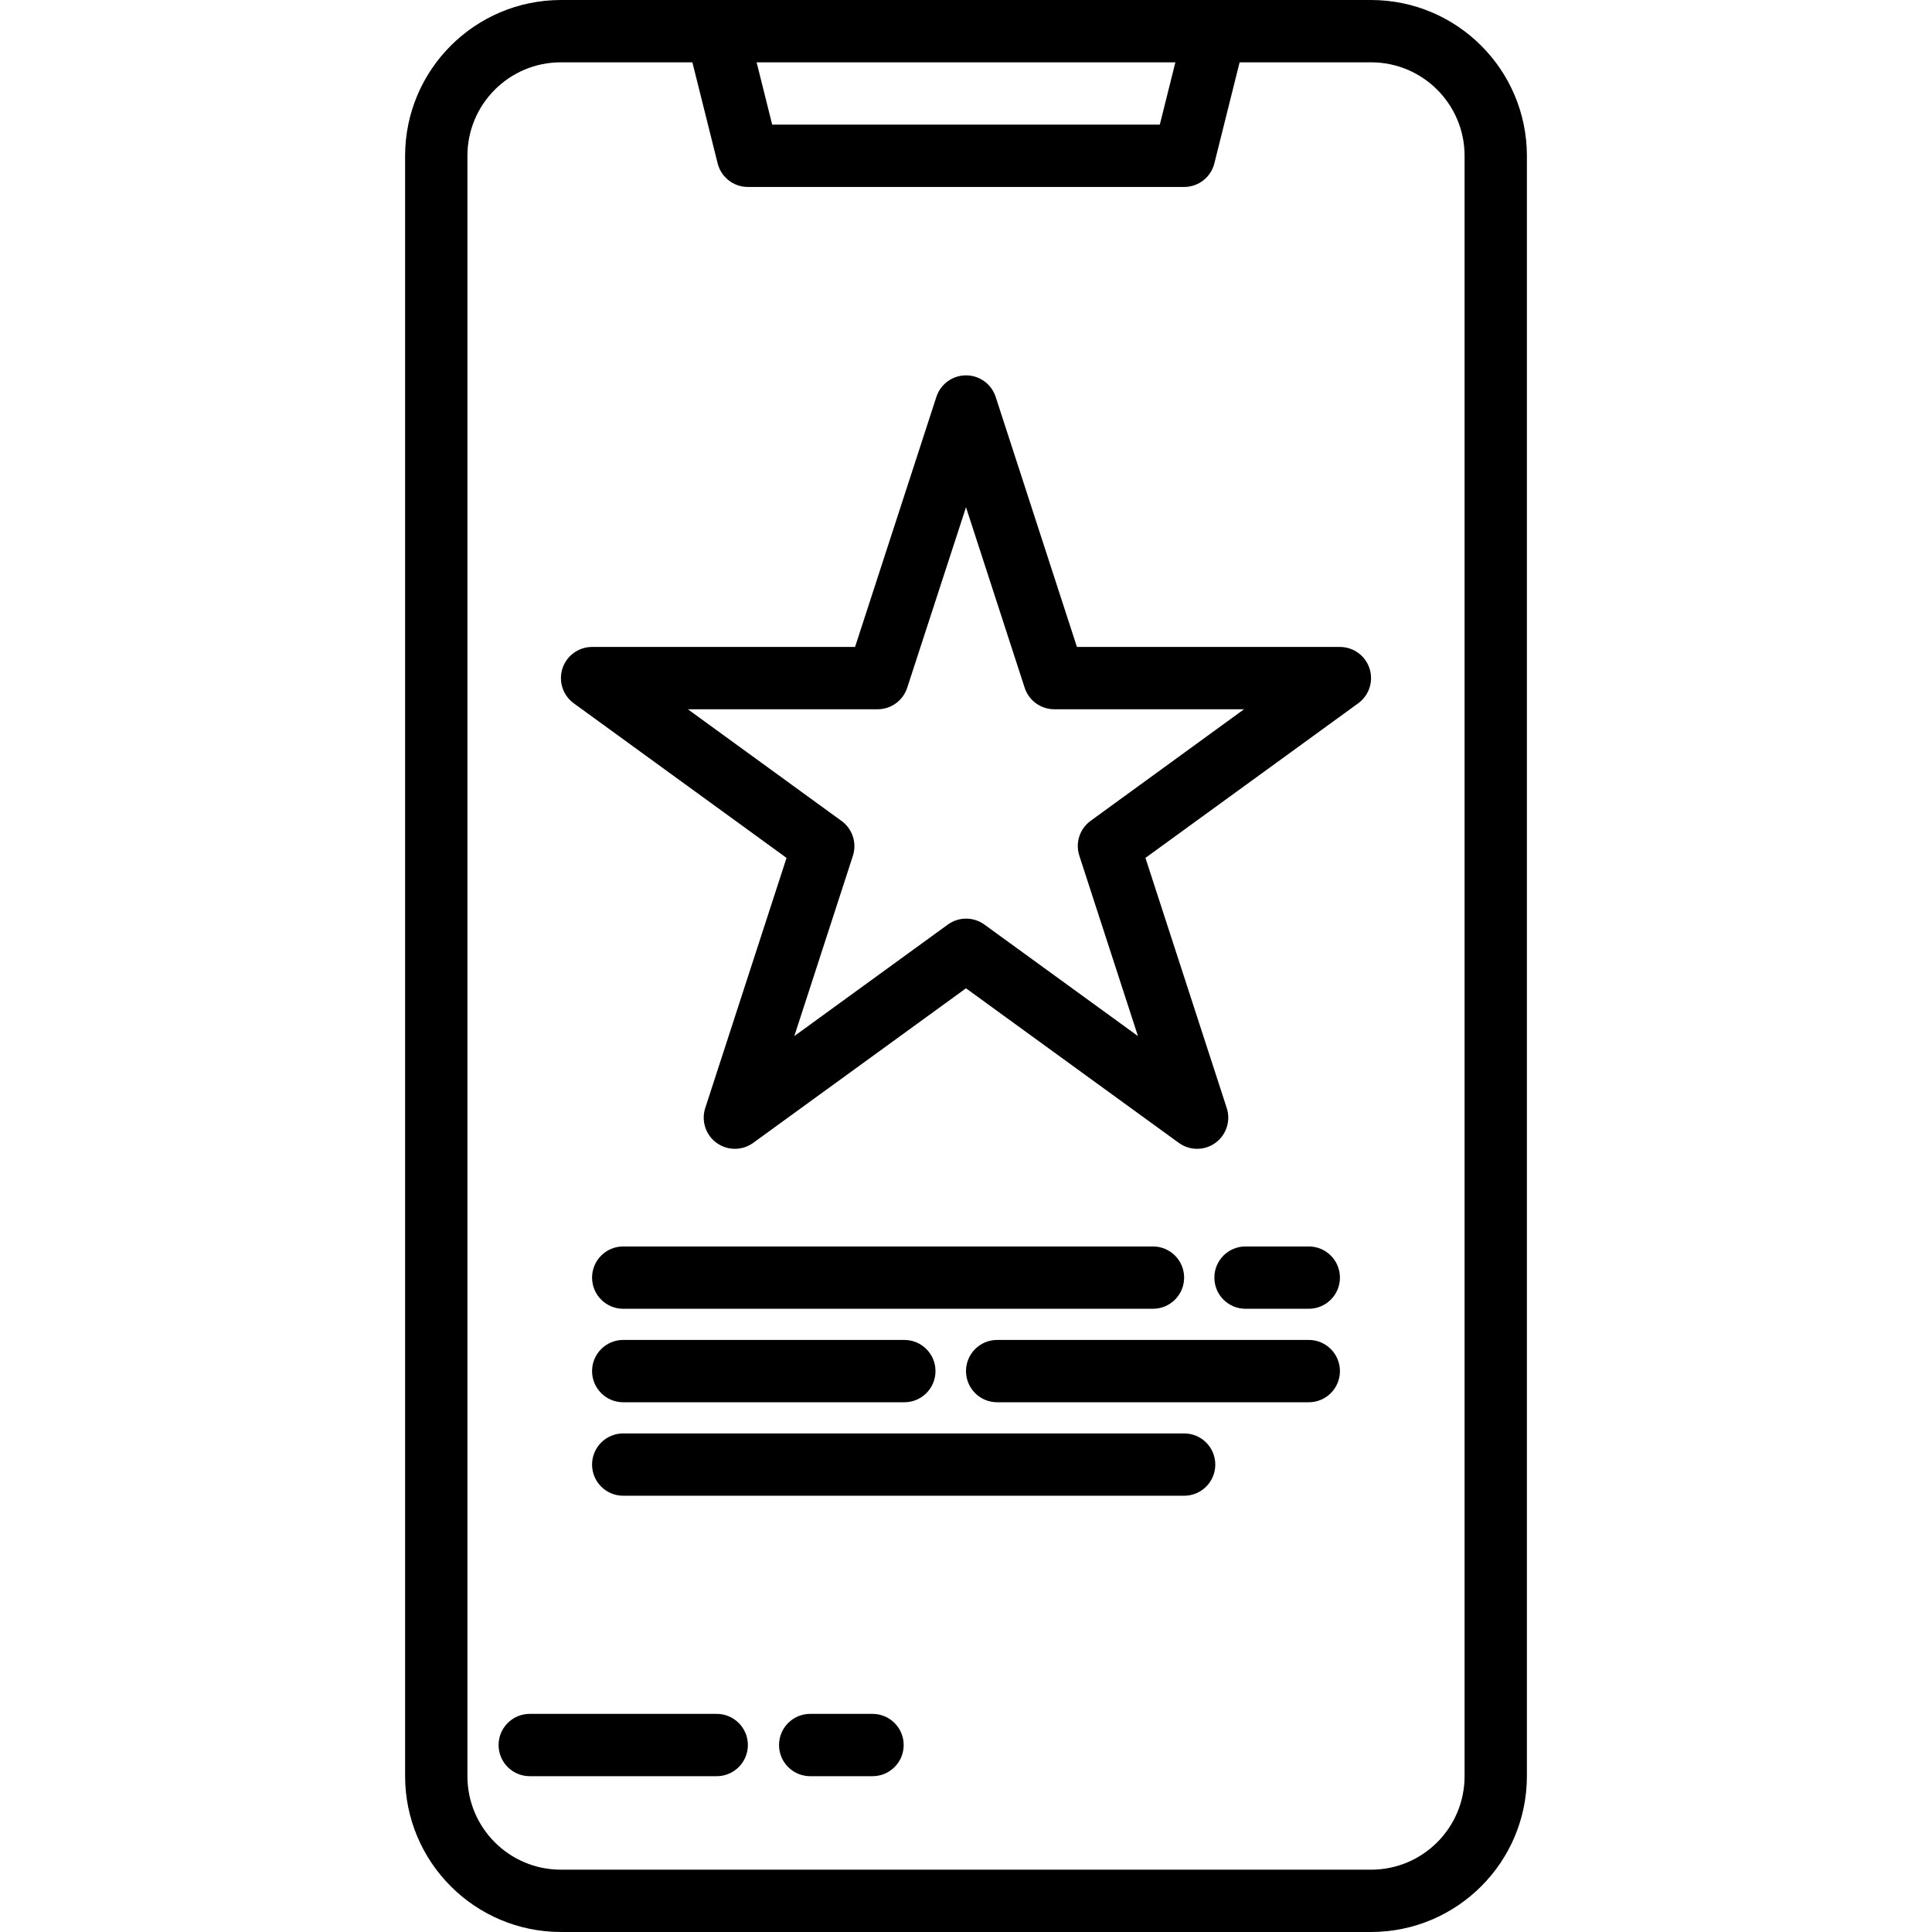
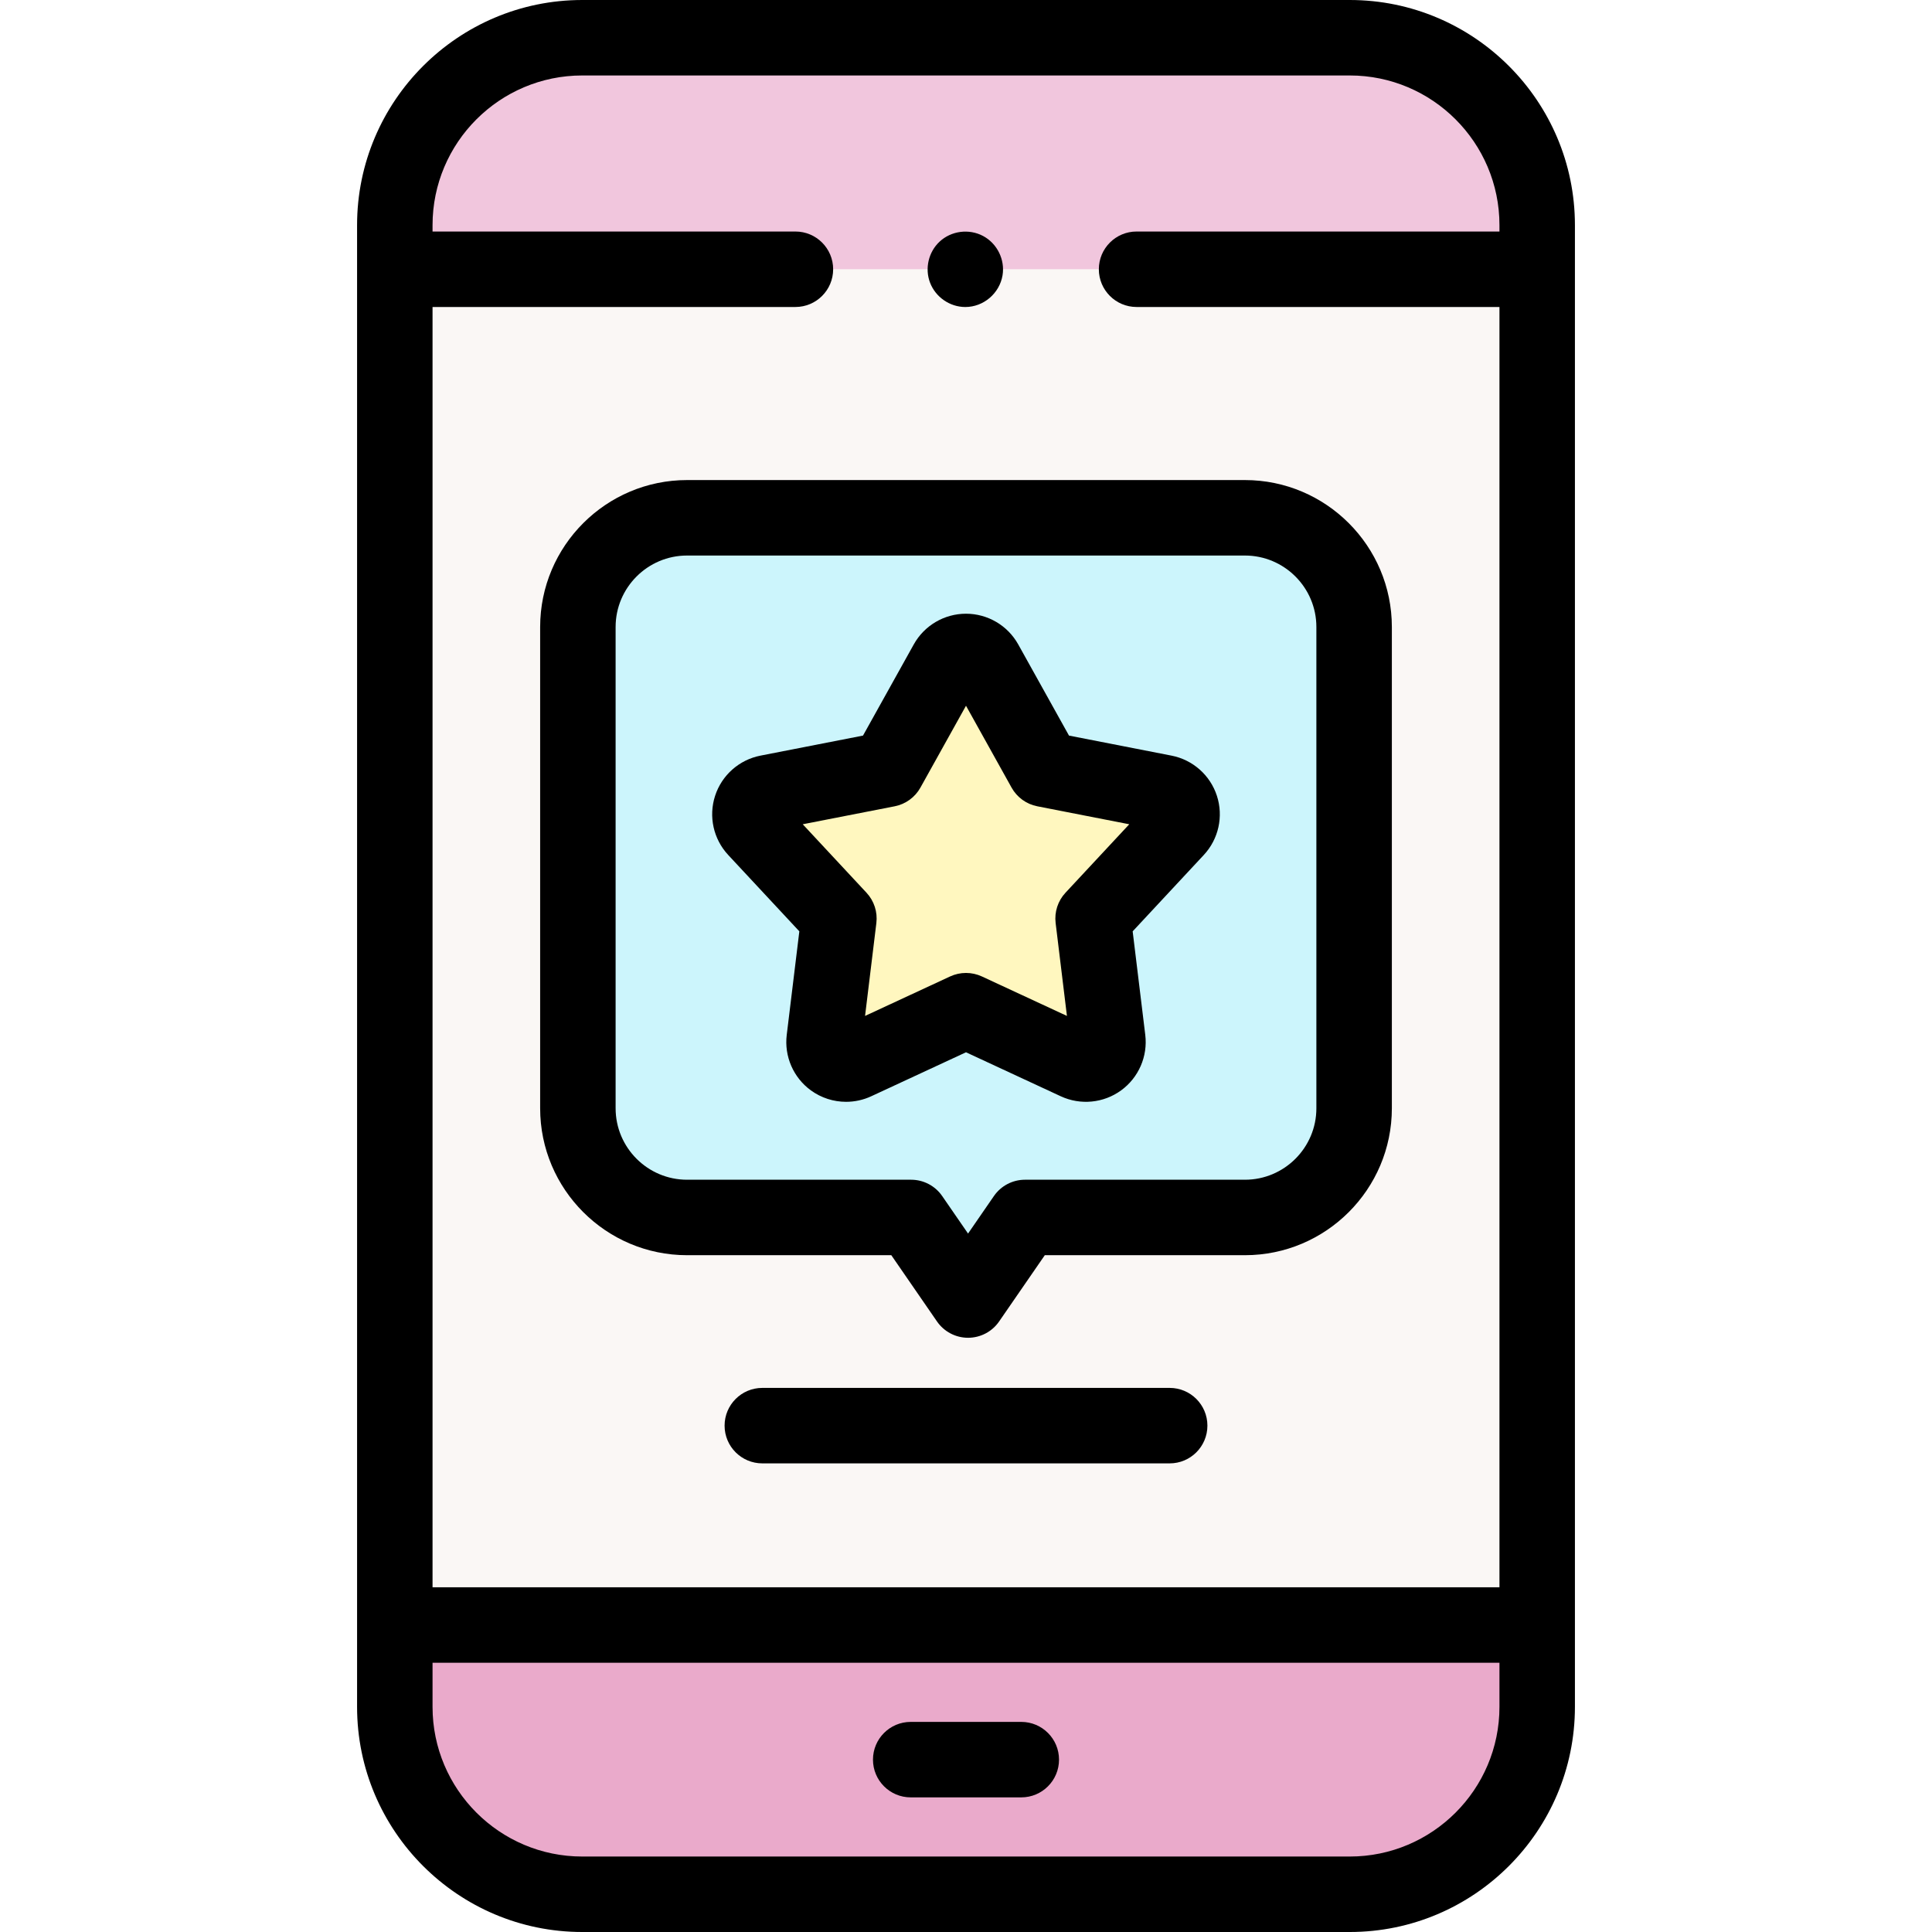
- <svg xmlns="http://www.w3.org/2000/svg" height="496pt" viewBox="-104 0 496 496" width="496pt">
-   <path d="m248 0h-208c-22.082.027-39.973 17.918-40 40v416c.027 22.082 17.918 39.973 40 40h208c22.082-.027 39.973-17.918 40-40v-416c-.027-22.082-17.918-39.973-40-40zm-50.246 16-4 16h-99.508l-4-16zm74.246 440c0 13.254-10.746 24-24 24h-208c-13.254 0-24-10.746-24-24v-416c0-13.254 10.746-24 24-24h33.754l6.484 25.938c.891 3.562 4.09 6.062 7.762 6.062h112c3.672 0 6.871-2.5 7.762-6.062l6.484-25.938h33.754c13.254 0 24 10.746 24 24zm0 0" />
-   <path d="m80 440h-48c-4.418 0-8 3.582-8 8s3.582 8 8 8h48c4.418 0 8-3.582 8-8s-3.582-8-8-8zm0 0" />
-   <path d="m120 440h-16c-4.418 0-8 3.582-8 8s3.582 8 8 8h16c4.418 0 8-3.582 8-8s-3.582-8-8-8zm0 0" />
-   <path d="m240 166.09h-67.52l-20.871-64.227c-1.082-3.281-4.145-5.5-7.602-5.5-3.457 0-6.52 2.219-7.602 5.5l-20.887 64.227h-67.52c-3.461.004-6.527 2.23-7.598 5.523-1.07 3.293.098 6.898 2.895 8.938l54.633 39.695-20.875 64.227c-1.066 3.293.109 6.902 2.914 8.938s6.598 2.031 9.398-.004l54.633-39.68 54.633 39.68c2.801 2.035 6.594 2.039 9.398.004s3.98-5.645 2.914-8.938l-20.875-64.227 54.633-39.695c2.797-2.039 3.965-5.645 2.895-8.938-1.07-3.293-4.137-5.52-7.598-5.523zm-64 44.637c-2.801 2.035-3.977 5.641-2.91 8.938l15.055 46.328-39.41-28.625c-2.805-2.039-6.602-2.039-9.406 0l-39.406 28.625 15.055-46.328c1.051-3.309-.152-6.918-2.977-8.938l-39.406-28.637h48.711c3.469-.004 6.539-2.238 7.605-5.539l15.09-46.328 15.055 46.328c1.07 3.301 4.141 5.535 7.609 5.539h48.711zm0 0" />
-   <path d="m232 320h-16.238c-4.422 0-8 3.582-8 8s3.578 8 8 8h16.238c4.418 0 8-3.582 8-8s-3.582-8-8-8zm0 0" />
-   <path d="m56 336h136c4.418 0 8-3.582 8-8s-3.582-8-8-8h-136c-4.418 0-8 3.582-8 8s3.582 8 8 8zm0 0" />
-   <path d="m232 344h-80c-4.418 0-8 3.582-8 8s3.582 8 8 8h80c4.418 0 8-3.582 8-8s-3.582-8-8-8zm0 0" />
-   <path d="m56 360h72.168c4.418 0 8-3.582 8-8s-3.582-8-8-8h-72.168c-4.418 0-8 3.582-8 8s3.582 8 8 8zm0 0" />
-   <path d="m200 368h-144c-4.418 0-8 3.582-8 8s3.582 8 8 8h144c4.418 0 8-3.582 8-8s-3.582-8-8-8zm0 0" />
+ <svg xmlns="http://www.w3.org/2000/svg" id="Capa_1" enable-background="new 0 0 512 512" height="512" viewBox="0 0 512 512" width="512">
+   <g>
+     <g>
+       <g>
+         <path d="m104.628 71.355v359.29h302.744v-359.29" fill="#faf7f5" />
+         <path d="m104.629 71.355v-11.691c0-27.429 22.236-49.664 49.664-49.664h203.414c27.429 0 49.664 22.236 49.664 49.664v11.691" fill="#f1c6dd" />
+       </g>
+       <g>
+         <path d="m104.629 430.645h302.743v21.691c0 27.429-22.236 49.664-49.664 49.664h-203.415c-27.429 0-49.664-22.236-49.664-49.664z" fill="#eaaacb" />
+       </g>
+       <g>
+         <path d="m329.917 137.222h-147.834c-15.983 0-28.94 12.957-28.94 28.94v127.54c0 15.983 12.957 28.94 28.94 28.94h59.374l15.087 21.882 15.087-21.882h58.286c15.983 0 28.94-12.957 28.94-28.94v-127.54c0-15.983-12.957-28.94-28.94-28.94z" fill="#ccf5fc" />
+       </g>
+       <g>
+         <path d="m261.104 175.638 15.712 28.223 31.733 6.202c4.494.878 6.273 6.346 3.154 9.695l-22.022 23.645 3.9 32.056c.552 4.54-4.105 7.919-8.258 5.992l-29.323-13.61-29.323 13.61c-4.153 1.928-8.81-1.452-8.258-5.992l3.9-32.056-22.022-23.645c-3.119-3.349-1.34-8.816 3.154-9.695l31.733-6.202 15.712-28.223c2.226-3.997 7.982-3.997 10.208 0z" fill="#fff7bf" />
+       </g>
+     </g>
+     <g>
+       <path d="m309.976 387.809h-107.952c-5.522 0-10-4.477-10-10s4.478-10 10-10h107.951c5.522 0 10 4.477 10 10s-4.477 10-9.999 10z" />
+       <path d="m224.22 291.993c-3.294 0-6.565-1.025-9.319-3.026-4.646-3.377-7.101-9.015-6.408-14.714l3.339-27.439-18.852-20.24c-3.916-4.204-5.247-10.209-3.473-15.673 1.774-5.467 6.383-9.548 12.026-10.651l27.173-5.311 13.453-24.164c2.794-5.017 8.097-8.133 13.841-8.133s11.047 3.116 13.841 8.133l13.453 24.164 27.173 5.311c5.644 1.103 10.252 5.185 12.026 10.651 1.774 5.464.443 11.47-3.473 15.674l-18.852 20.24 3.339 27.438c.692 5.701-1.763 11.338-6.408 14.715-4.647 3.378-10.774 3.974-15.987 1.555l-25.112-11.657-25.113 11.656c-2.124.986-4.401 1.471-6.667 1.471zm-11.487-73.555 16.903 18.149c2.011 2.159 2.966 5.095 2.609 8.023l-2.996 24.621 22.54-10.461c2.67-1.239 5.75-1.239 8.42 0l22.54 10.461-2.996-24.621c-.356-2.929.599-5.865 2.609-8.023l16.903-18.149-24.368-4.763c-2.892-.565-5.387-2.376-6.819-4.95l-12.078-21.696-12.079 21.696c-1.433 2.574-3.928 4.385-6.819 4.95zm39.633-37.935c.002.004.005.007.007.011z" />
+       <path d="m256.544 354.523c-3.288 0-6.366-1.617-8.232-4.324l-12.106-17.558h-54.122c-21.472 0-38.939-17.468-38.939-38.939v-127.54c0-21.472 17.468-38.94 38.939-38.94h147.834c21.472 0 38.939 17.468 38.939 38.94v127.54c0 21.471-17.468 38.939-38.939 38.939h-53.034l-12.108 17.559c-1.866 2.707-4.944 4.323-8.232 4.323zm-74.461-207.301c-10.443 0-18.939 8.497-18.939 18.94v127.54c0 10.443 8.496 18.939 18.939 18.939h59.374c3.288 0 6.366 1.617 8.232 4.324l6.854 9.941 6.854-9.941c1.866-2.707 4.944-4.324 8.232-4.324h58.286c10.443 0 18.939-8.496 18.939-18.939v-127.54c0-10.443-8.496-18.94-18.939-18.94z" />
+       <g>
+         <path d="m270.651 476.322h-29.303c-5.522 0-10-4.477-10-10s4.478-10 10-10h29.303c5.522 0 10 4.477 10 10s-4.477 10-10 10z" />
+       </g>
+       <path d="m357.707 0h-203.414c-32.898 0-59.664 26.766-59.664 59.665v392.671c0 32.899 26.766 59.665 59.664 59.665h203.414c32.898 0 59.664-26.766 59.664-59.665v-392.671c0-32.899-26.766-59.665-59.664-59.665zm-203.414 20h203.414c21.871 0 39.664 17.793 39.664 39.665v1.69h-96.165c-5.522 0-10 4.477-10 10s4.478 10 10 10h96.165v339.29h-282.742v-339.29h96.165c5.522 0 10-4.477 10-10s-4.478-10-10-10h-96.165v-1.69c0-21.872 17.793-39.665 39.664-39.665zm243.078 432.335c0 21.871-17.793 39.665-39.664 39.665h-203.414c-21.871 0-39.664-17.793-39.664-39.665v-11.69h282.742z" />
+       <g>
+         <path d="m255.819 81.36c-4.118 0-7.906-2.636-9.359-6.482-1.412-3.738-.393-8.094 2.524-10.824 3.093-2.896 7.808-3.504 11.544-1.515 3.729 1.986 5.855 6.272 5.152 10.446-.801 4.757-5.02 8.375-9.861 8.375z" />
+       </g>
+     </g>
+   </g>
</svg>
